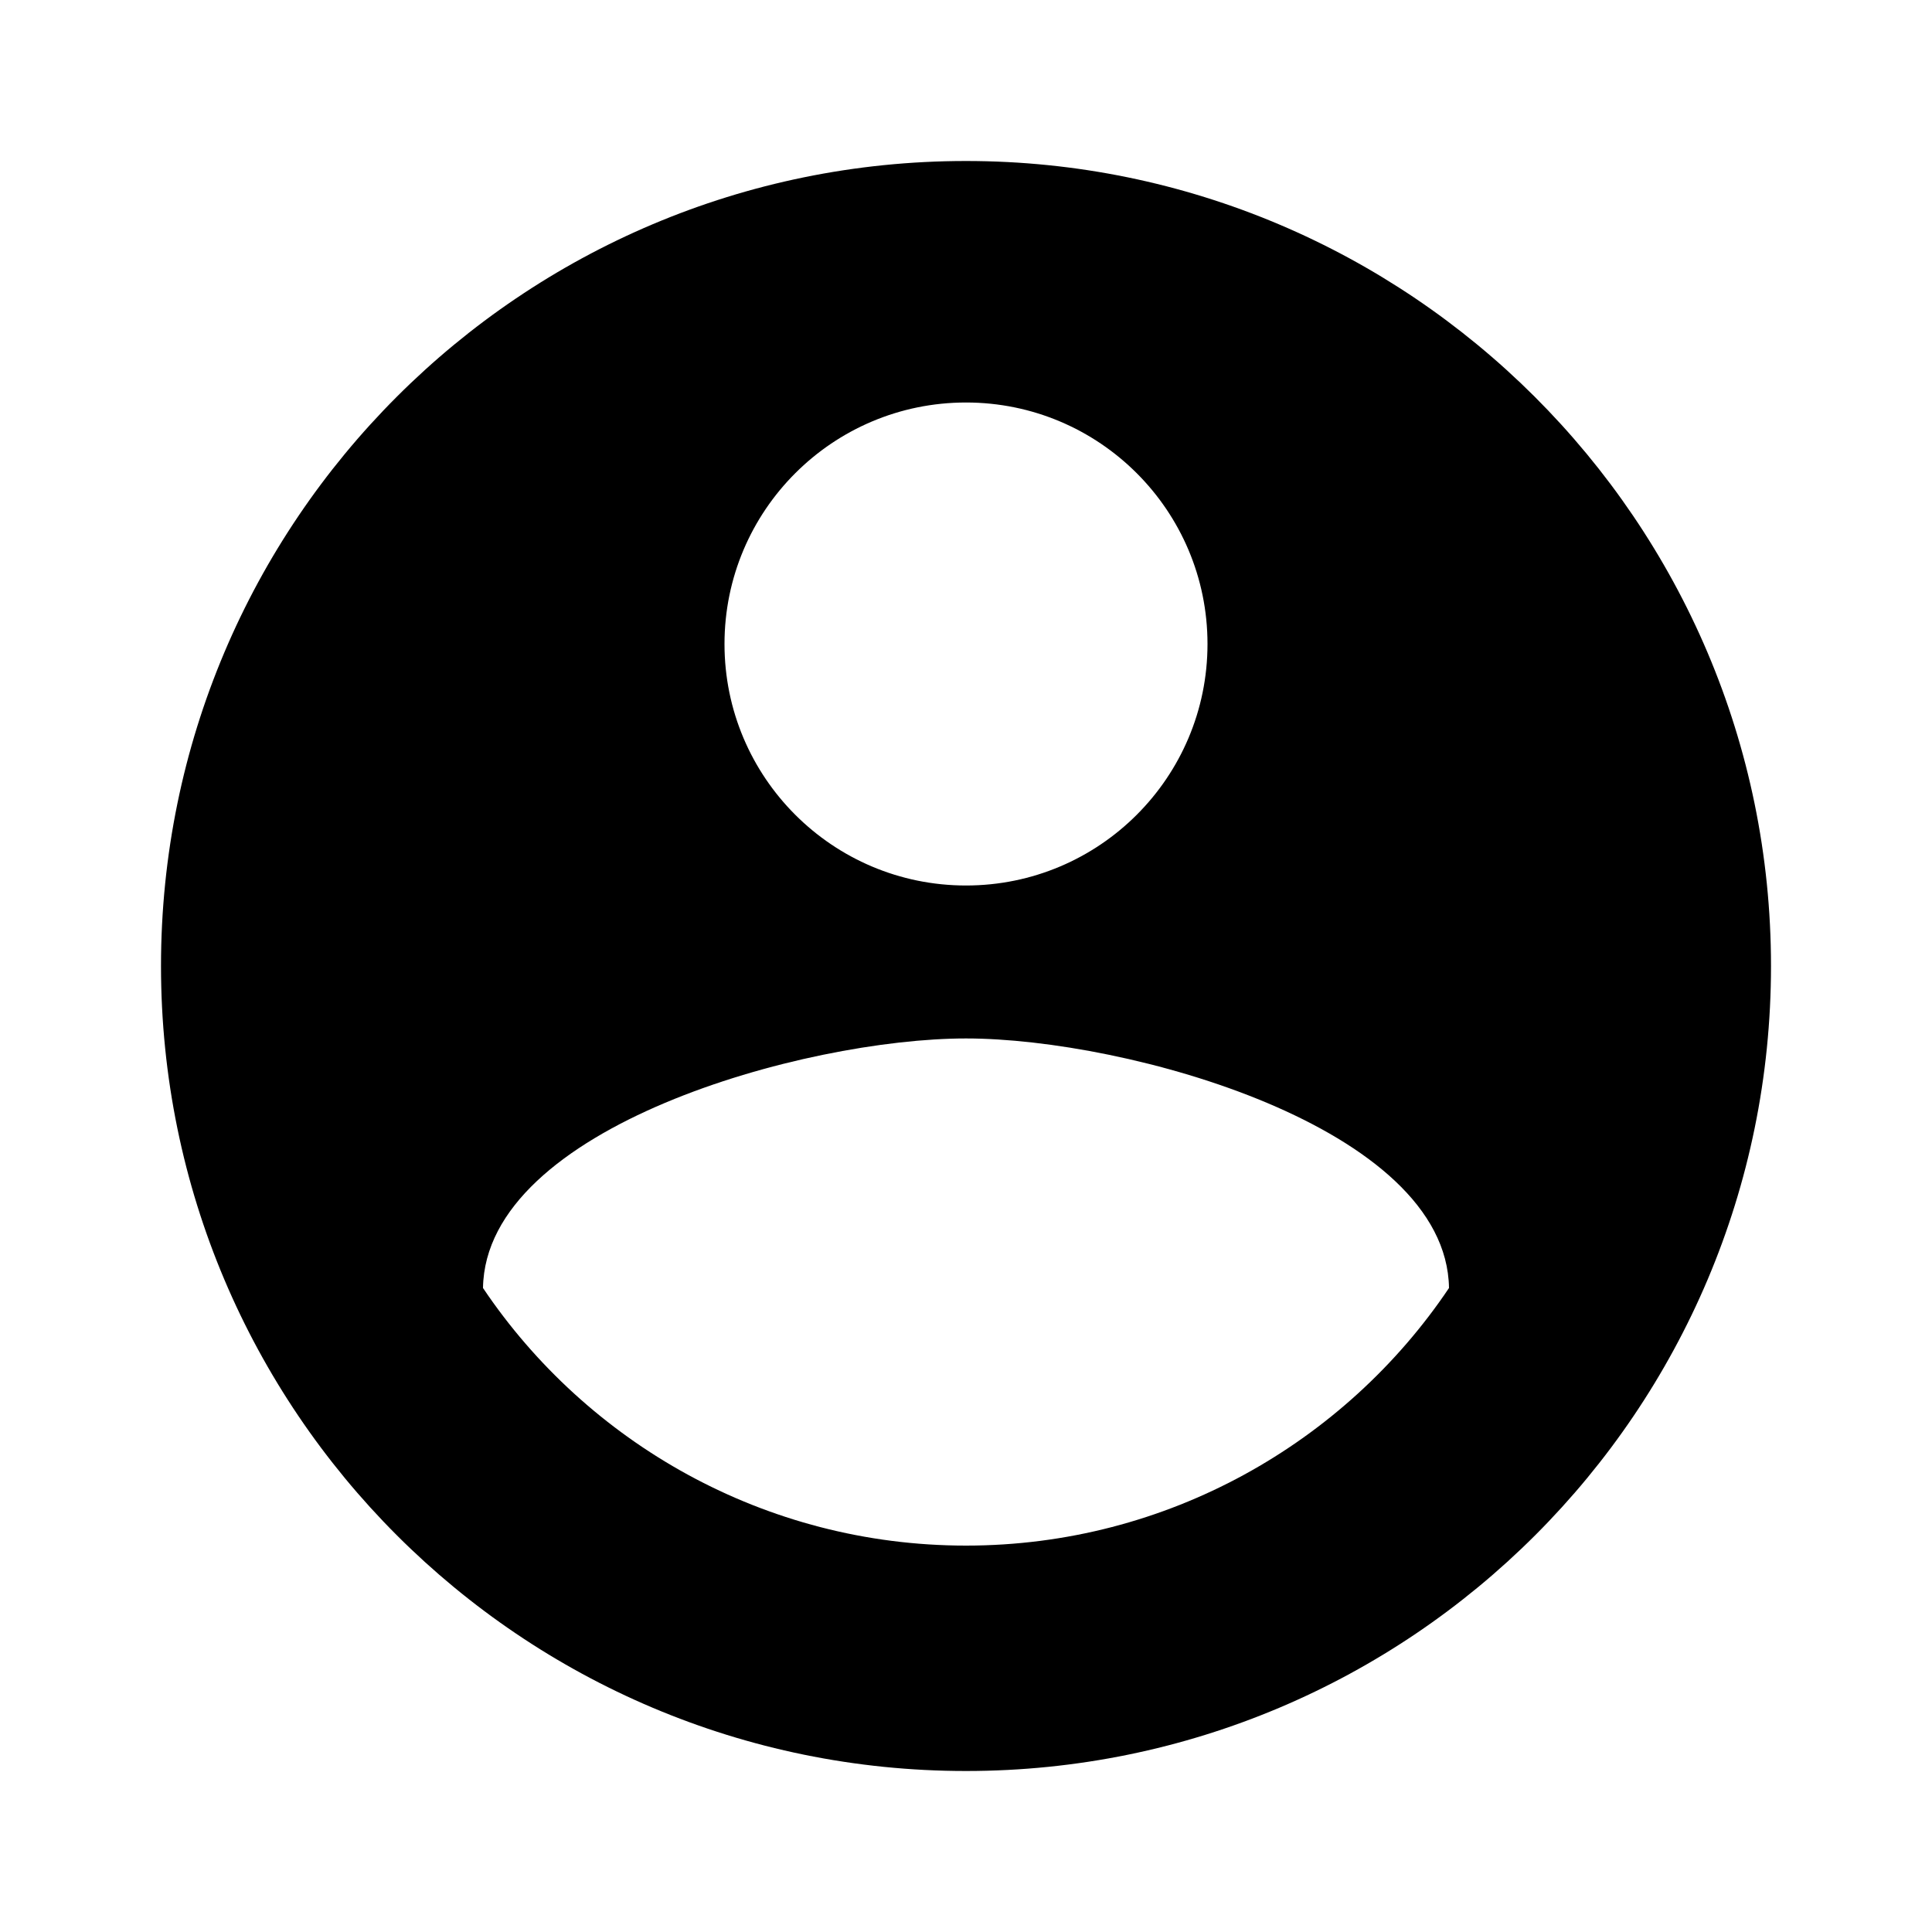
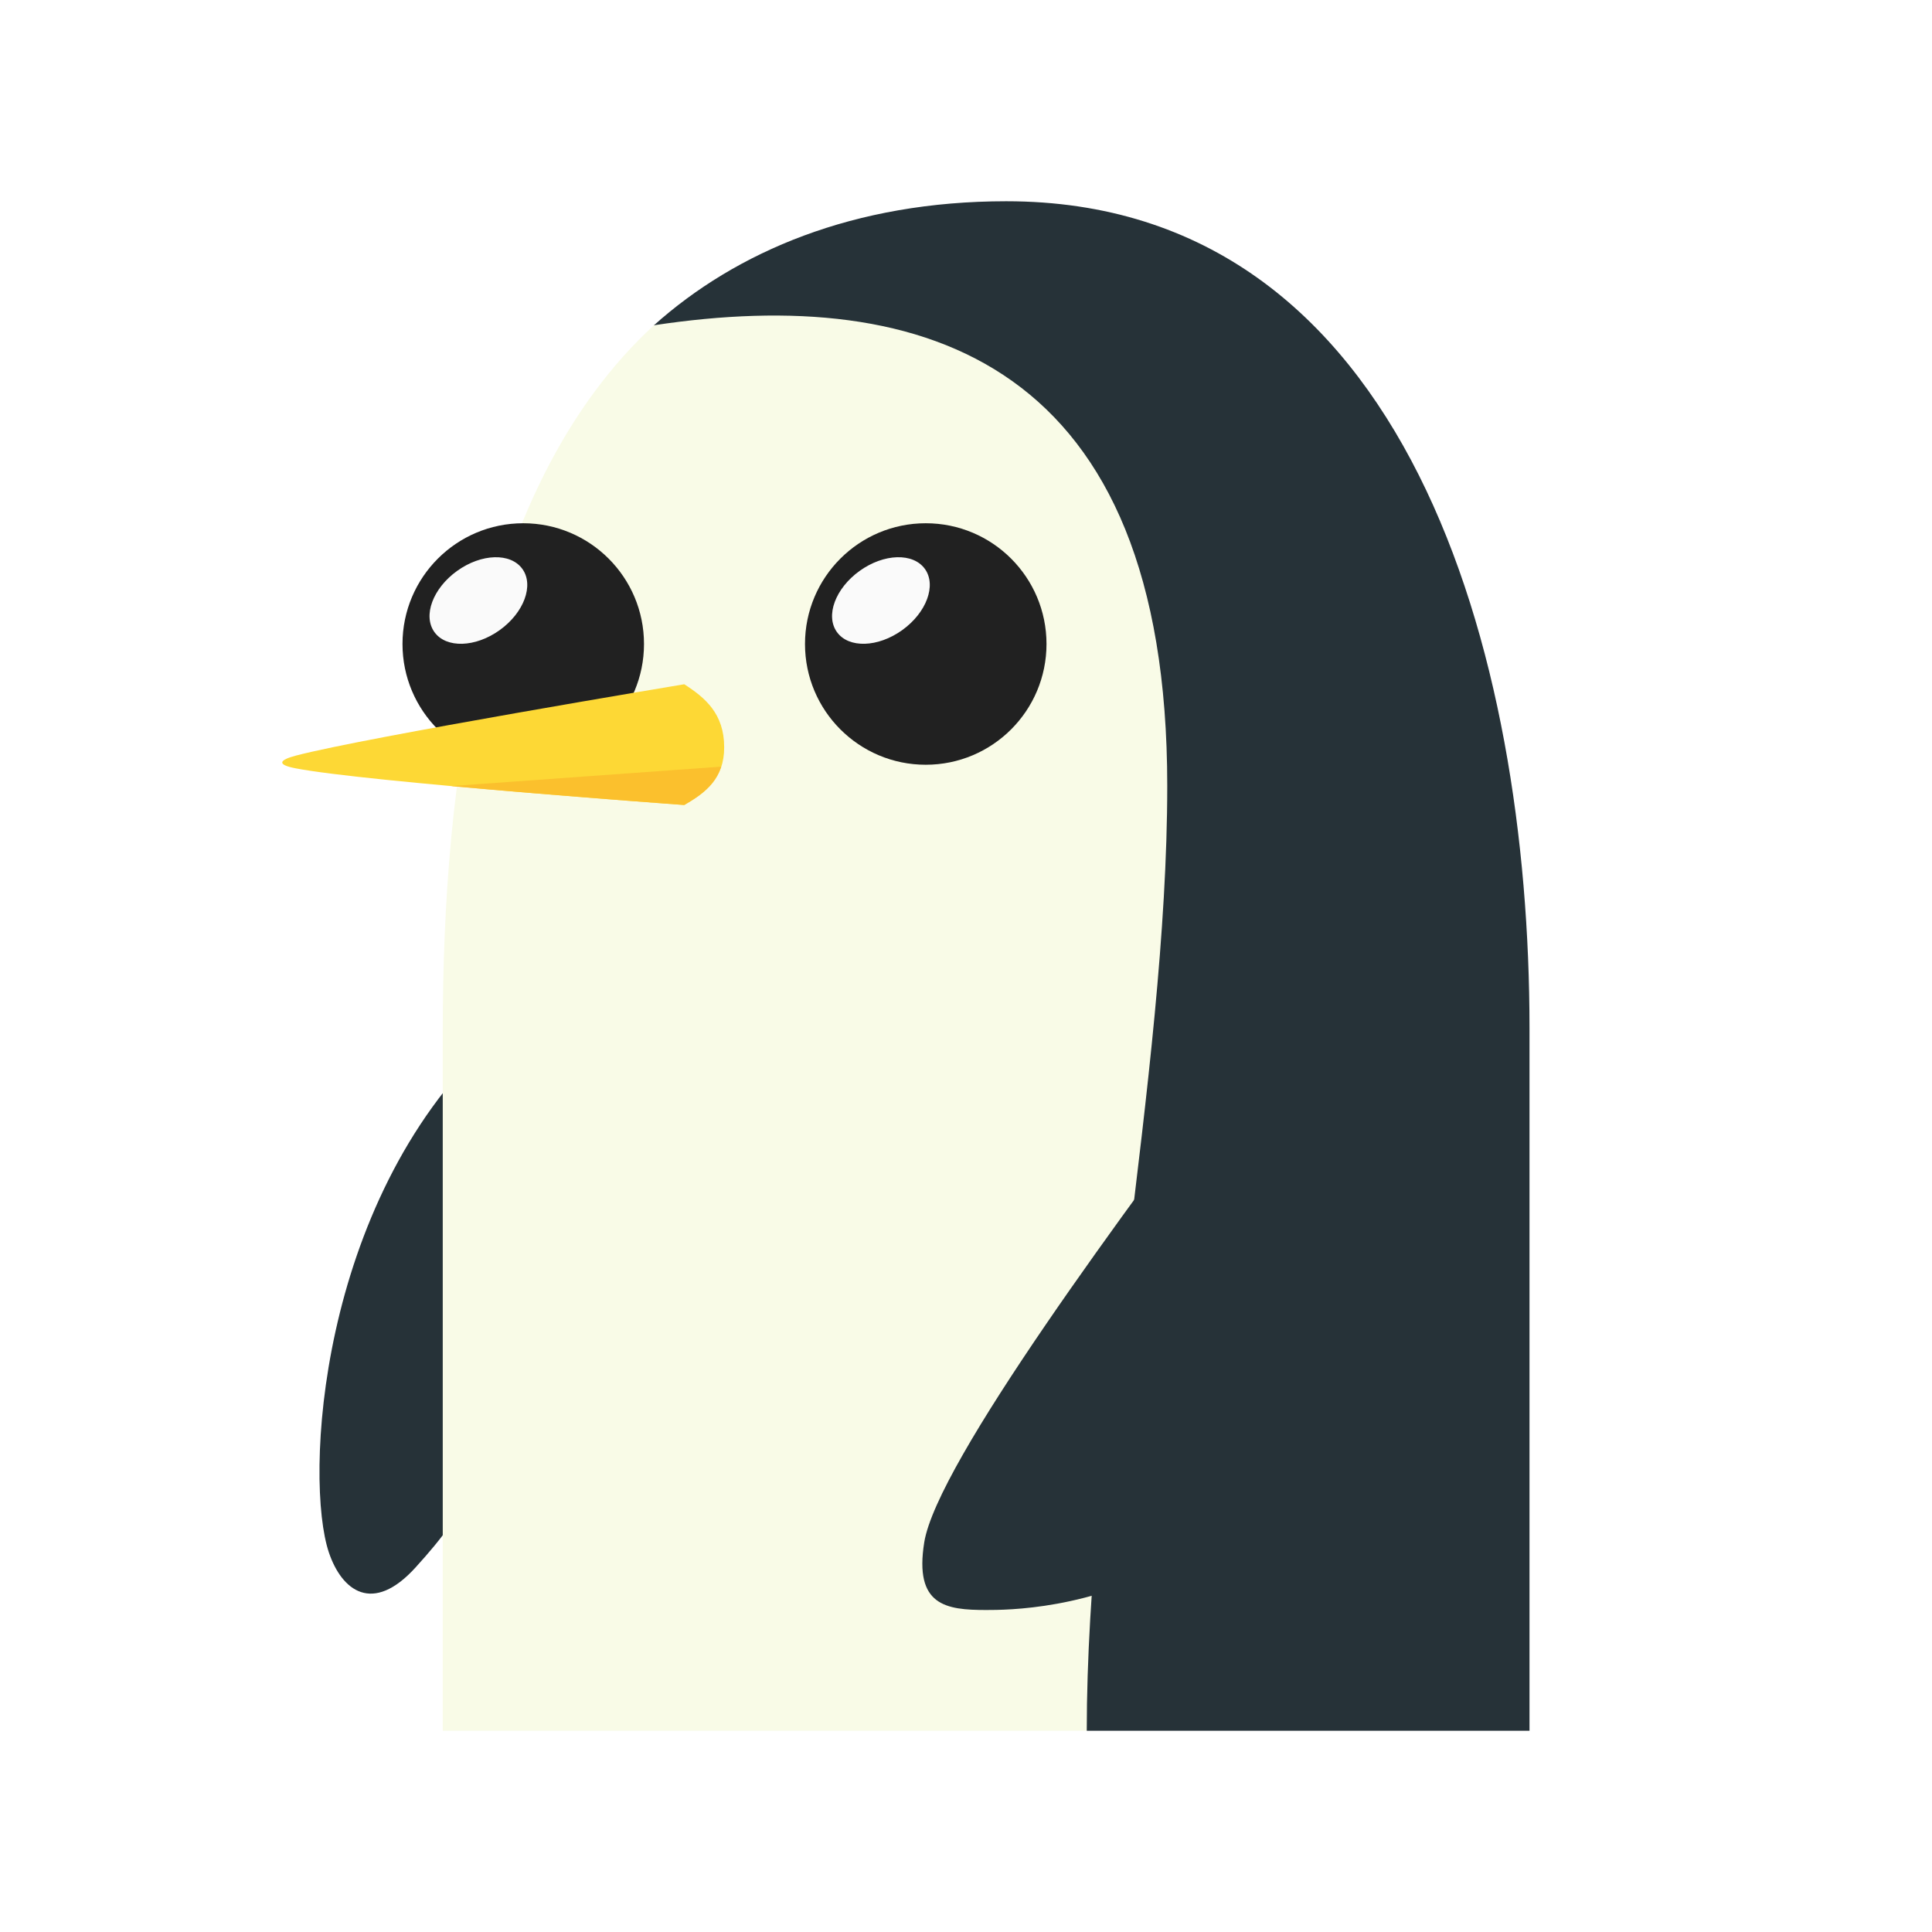
- <svg xmlns="http://www.w3.org/2000/svg" viewBox="0 0 24 24">
-   <path d="M12,19.2C9.5,19.2 7.29,17.92 6,16C6.03,14 10,12.9 12,12.9C14,12.9 17.97,14 18,16C16.71,17.92 14.5,19.2 12,19.2M12,5A3,3 0 0,1 15,8A3,3 0 0,1 12,11A3,3 0 0,1 9,8A3,3 0 0,1 12,5M12,2A10,10 0 0,0 2,12A10,10 0 0,0 12,22A10,10 0 0,0 22,12C22,6.47 17.5,2 12,2Z" />
+ <svg xmlns="http://www.w3.org/2000/svg" version="1.1" baseProfile="basic" id="Layer_1" x="0px" y="0px" viewBox="0 0 48 48" xml:space="preserve">
+   <path style="fill:#263238;" d="M13.499,31.607c-1.243,4.843-1.83,5.853-3.174,7.335c-1.067,1.176-1.832,0.579-2.153-0.368  c-0.609-1.798-0.278-8.655,3.989-12.699L13.499,31.607z" />
+   <path style="fill:#263238;" d="M38,43H27L16.247,8.081C18.294,6.251,21.213,5,25,5c10,0,13,11.297,13,20.541C38,30.932,38,43,38,43z  " />
+   <path style="fill:#F9FBE7;" d="M16.247,8.081C11.923,12.06,11,19.379,11,25.615C11,30.984,11,43,11,43h16c0-7.159,2-16.317,2-23.476  C29,9,23,7.058,16.247,8.081z" />
+   <circle style="fill:#212121;" cx="13" cy="16" r="3" />
+   <ellipse transform="matrix(0.8126 -0.5829 0.5829 0.8126 -6.4683 9.7241)" style="fill:#FAFAFA;" cx="11.885" cy="14.919" rx="1.345" ry="0.906" />
+   <path style="fill:#FDD835;" d="M7.354,18.772C9.094,18.315,17,17,17,17c0.518,0.333,0.992,0.73,0.992,1.565  c0,0.777-0.451,1.124-0.992,1.435c0,0-7.918-0.573-9.66-0.912C6.86,18.995,6.943,18.88,7.354,18.772z" />
+   <circle style="fill:#212121;" cx="23" cy="16" r="3" />
+   <ellipse transform="matrix(0.8126 -0.5829 0.5829 0.8126 -4.5938 15.553)" style="fill:#FAFAFA;" cx="21.885" cy="14.919" rx="1.345" ry="0.906" />
+   <path style="fill:#FBC02D;" d="M17,20c0.413-0.238,0.769-0.499,0.917-0.953l-6.708,0.483C13.942,19.779,17,20,17,20z" />
+   <path style="fill:#263238;" d="M31,26c-3,4-7.723,10.347-8.038,12.322C22.712,39.891,23.5,40,24.5,40S33,40,34,30L31,26z" />
</svg>
